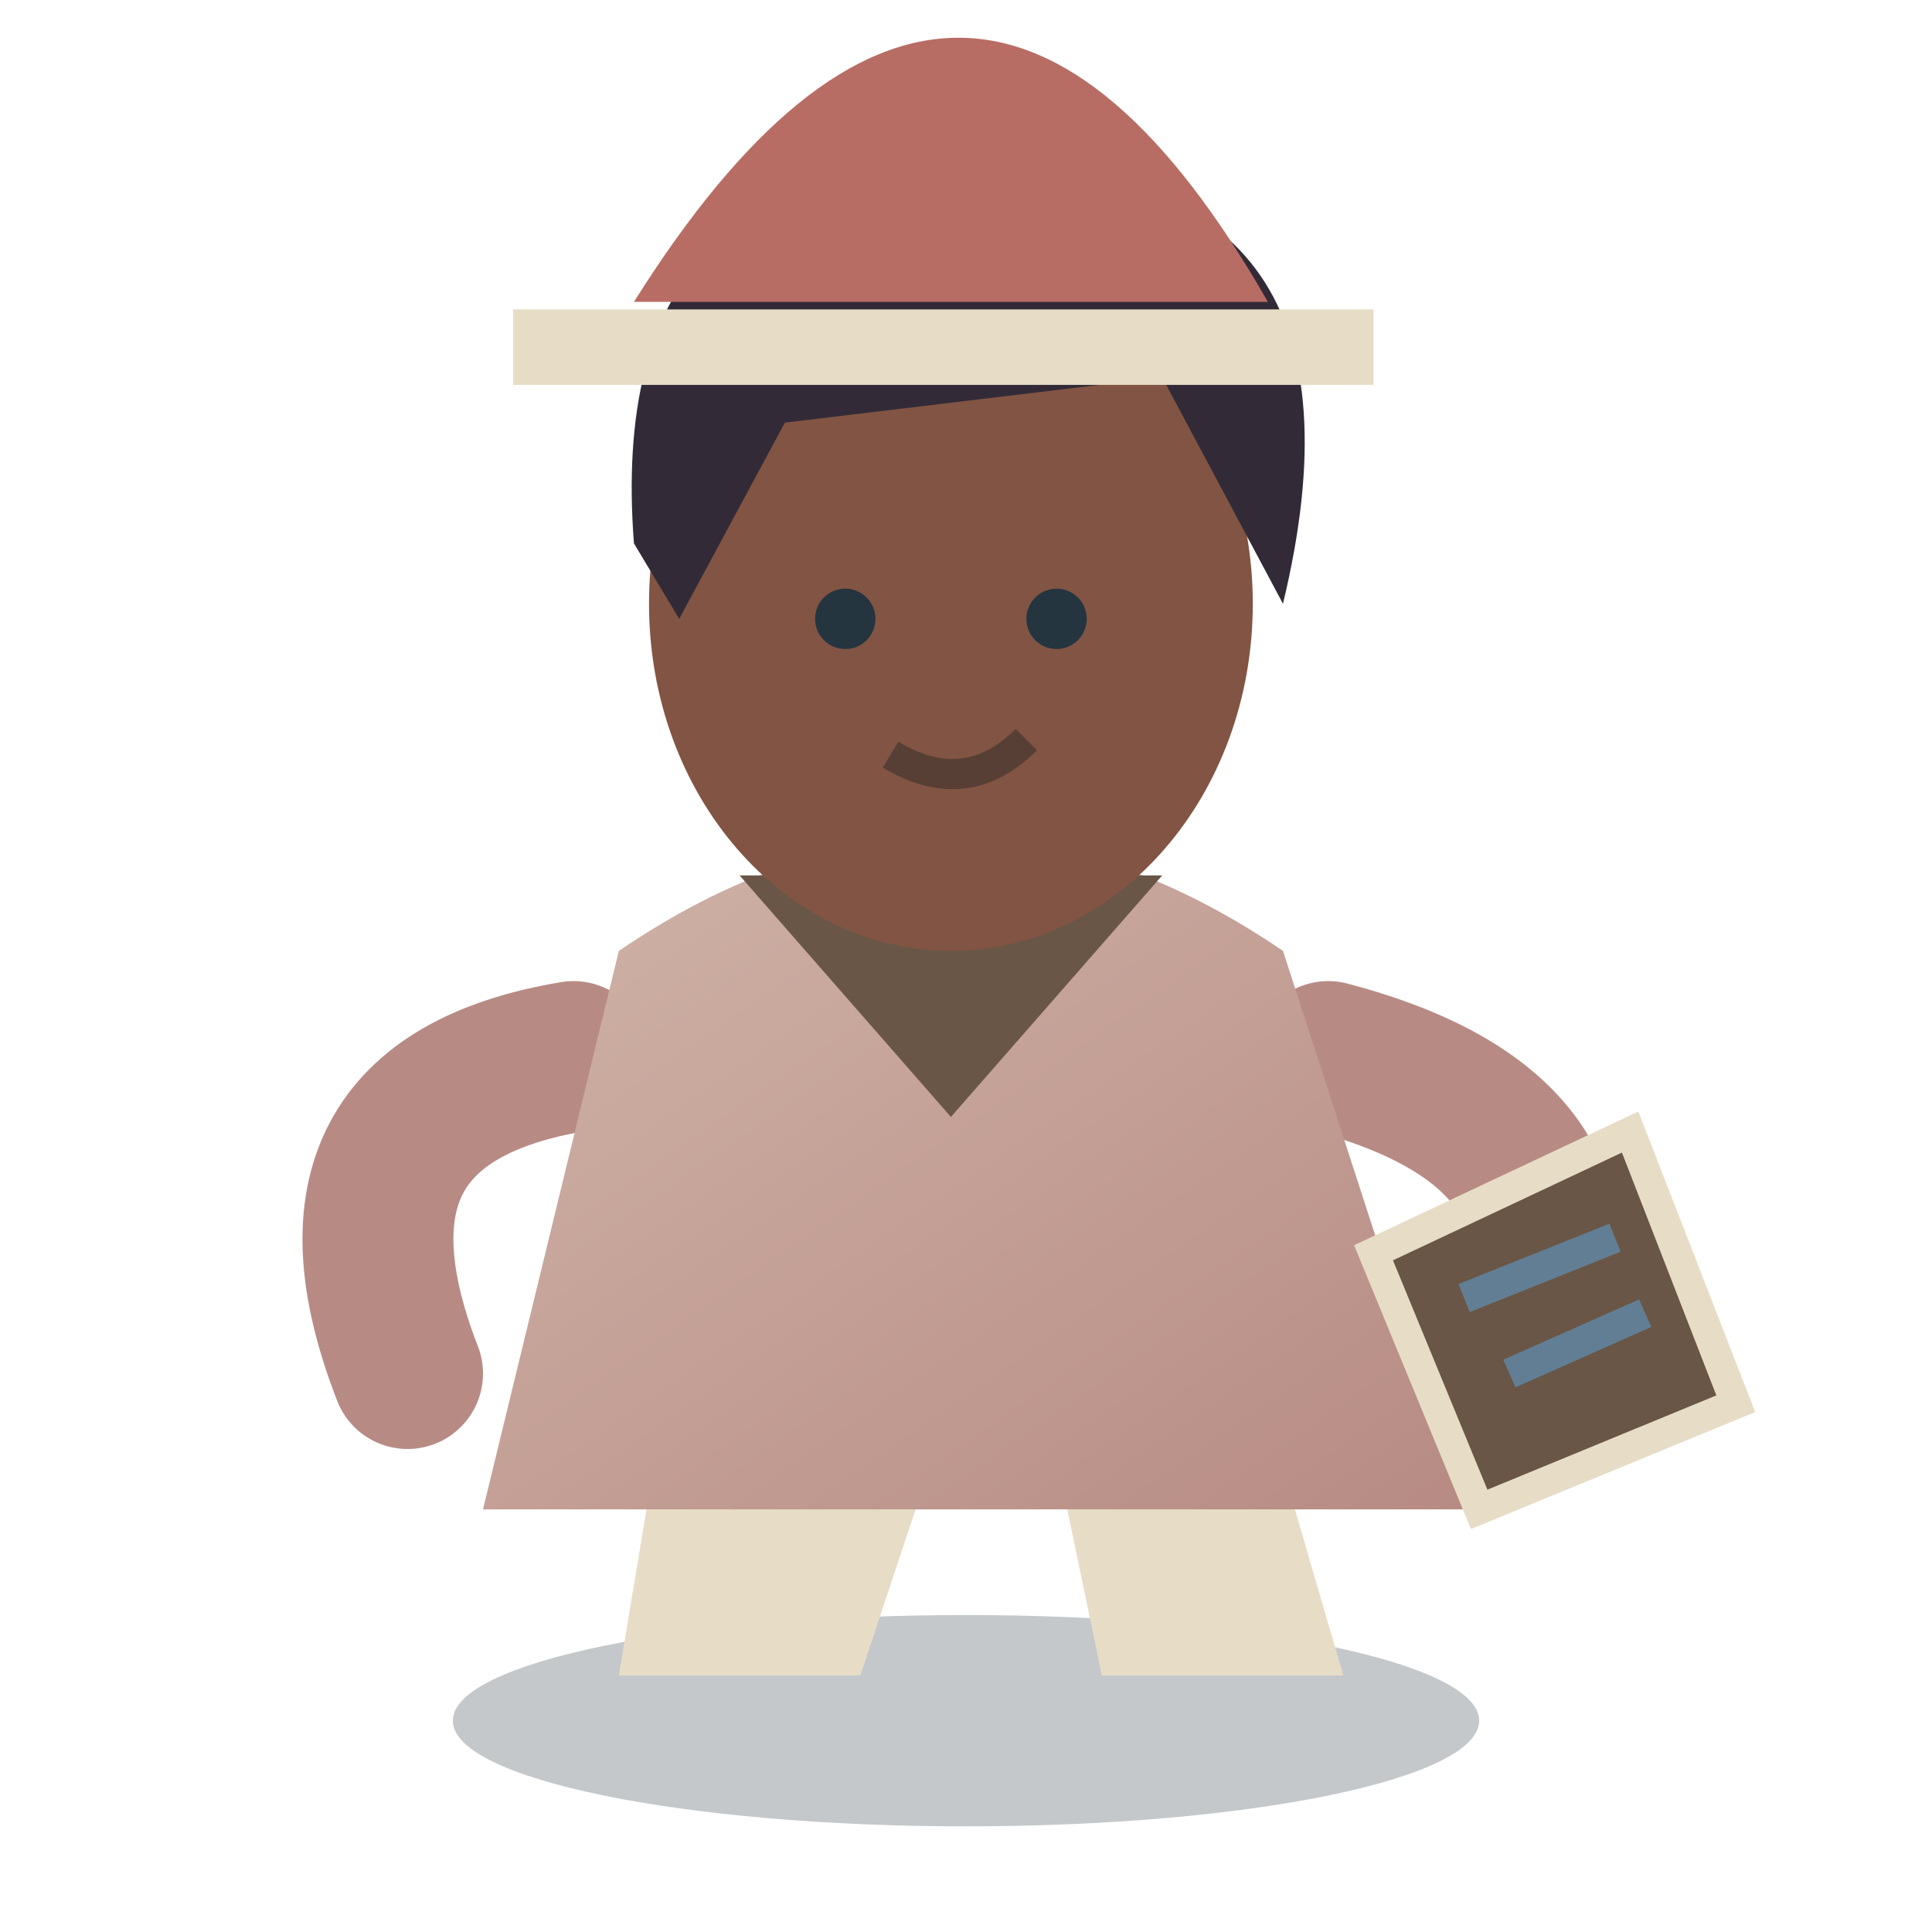
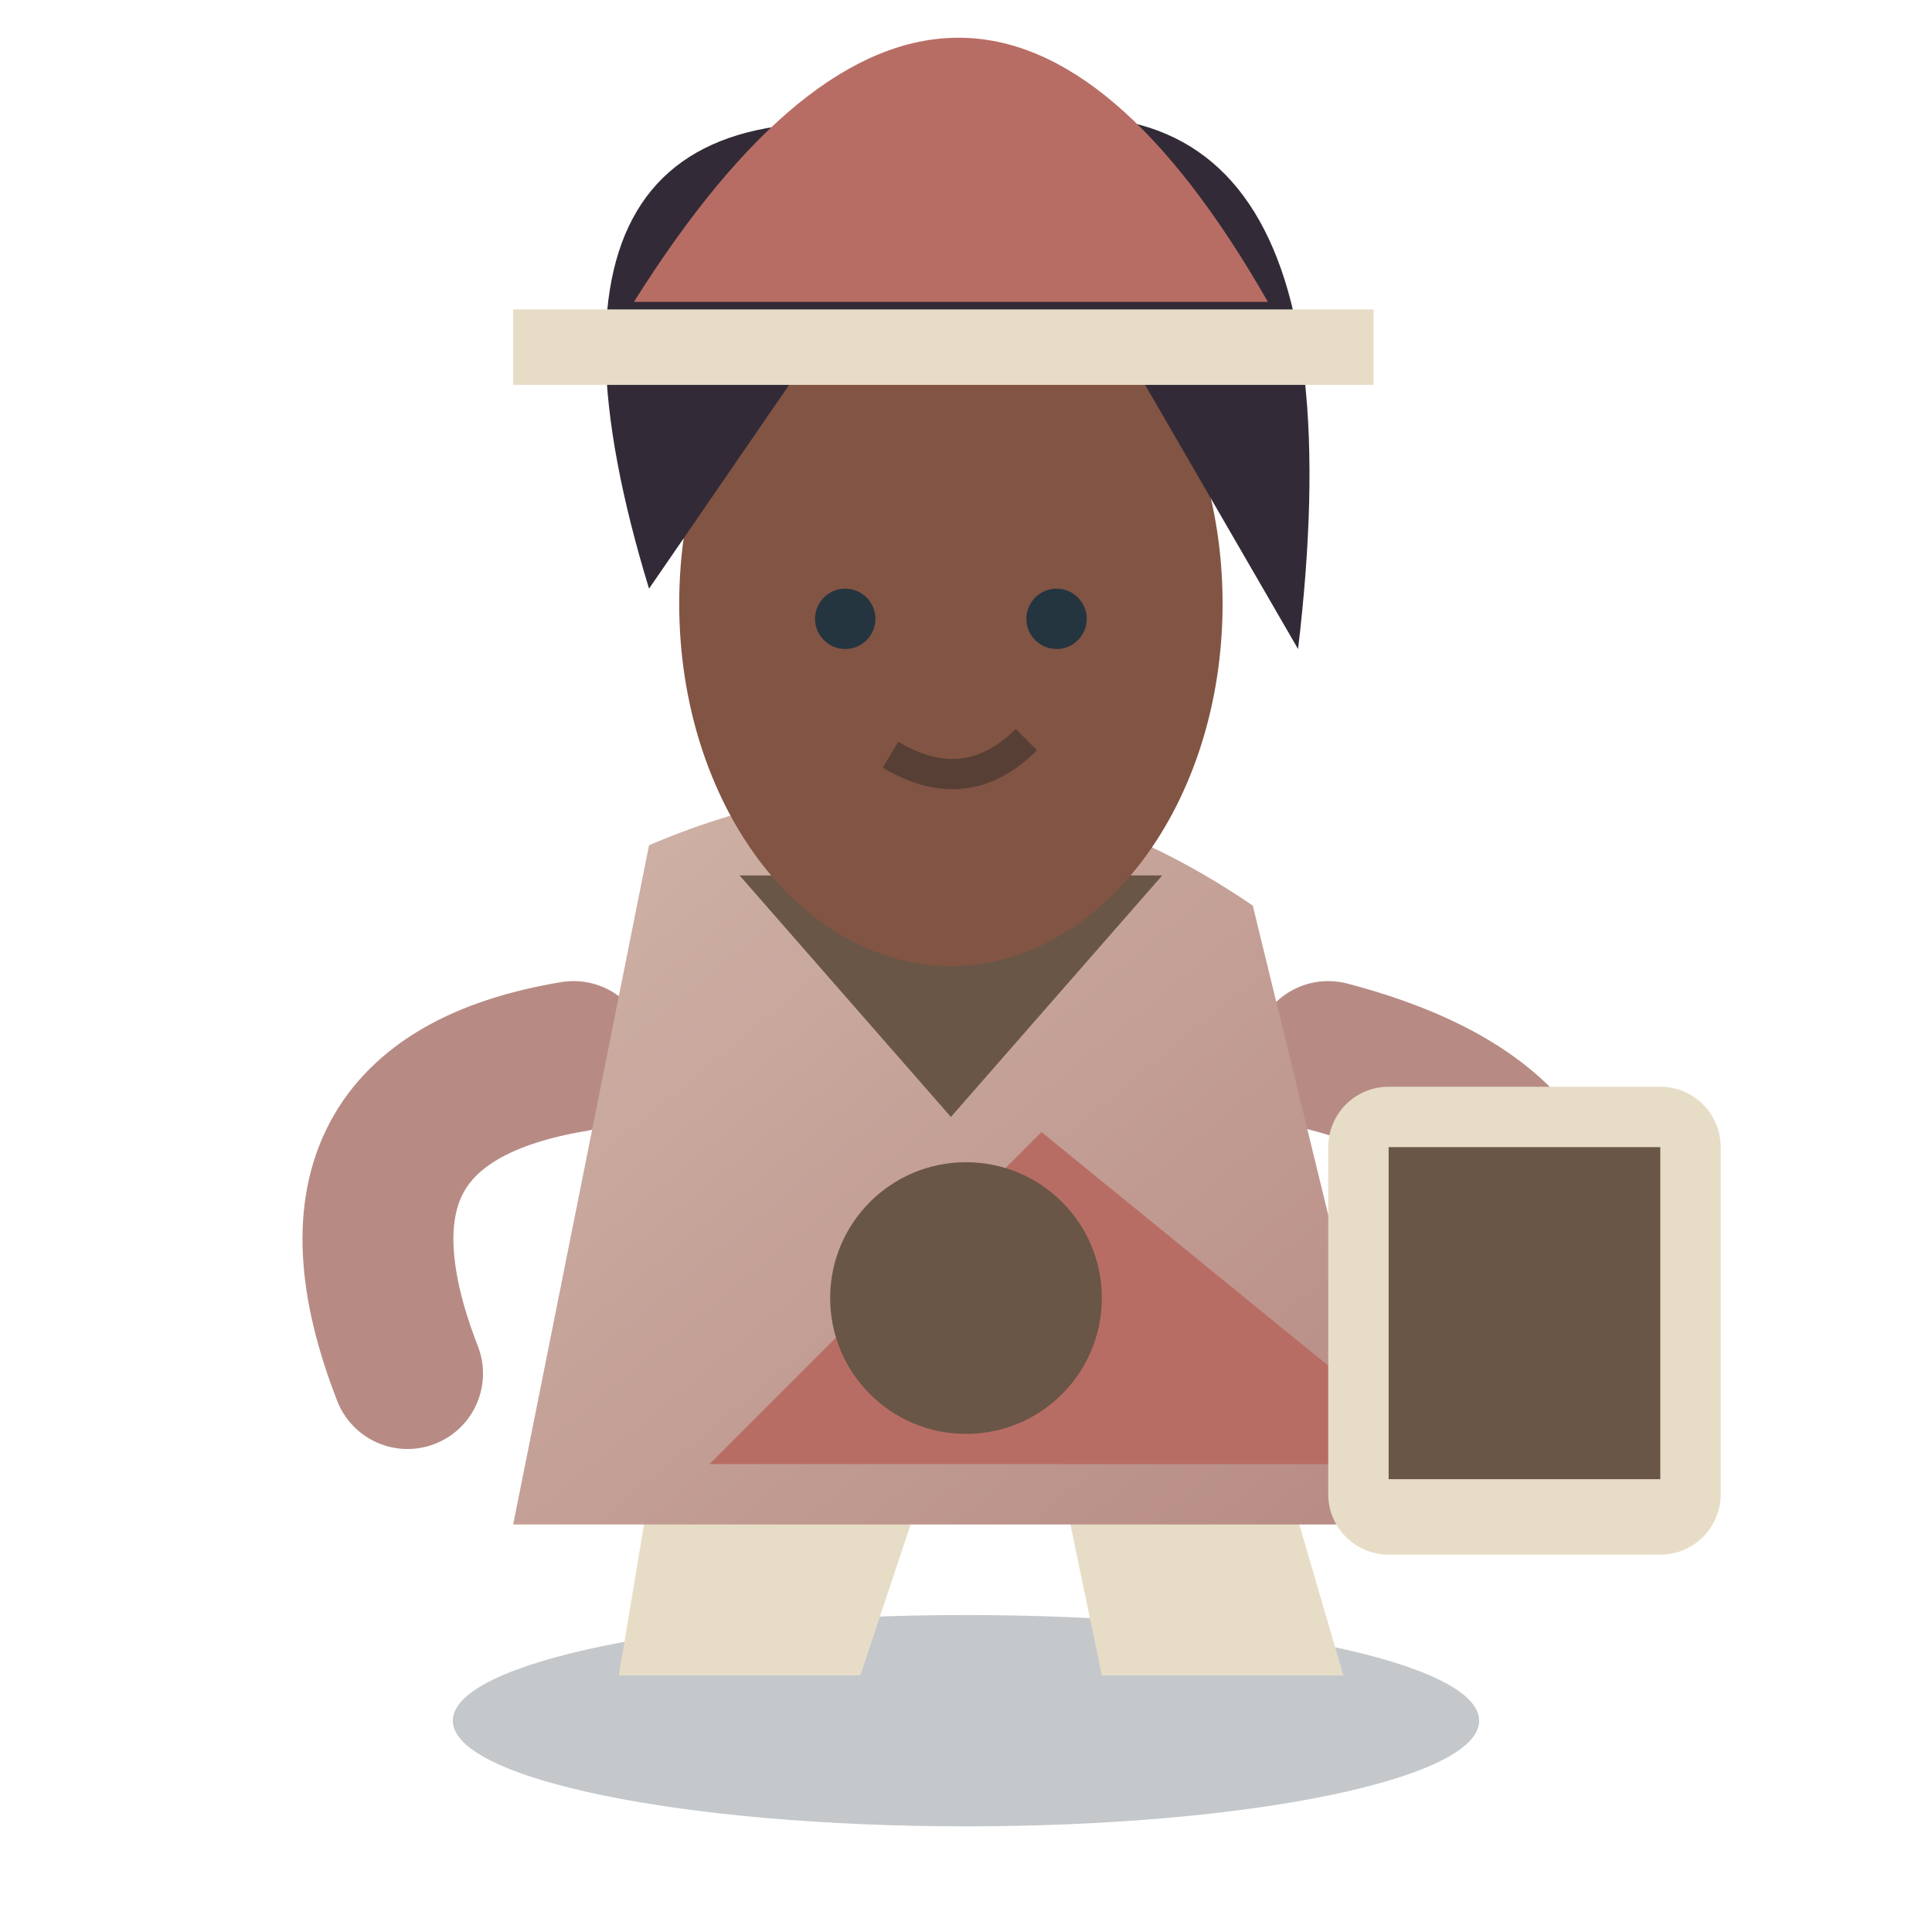
<svg xmlns="http://www.w3.org/2000/svg" width="128" height="128" viewBox="0 0 128 128">
  <defs>
    <linearGradient id="body4" x1="0" y1="0" x2="1" y2="1">
      <stop offset="0" stop-color="#d0b4a8" />
      <stop offset="1" stop-color="#b78b84" />
    </linearGradient>
  </defs>
  <ellipse cx="64" cy="114" rx="34" ry="7" fill="#091726" opacity=".24" />
  <path d="M45 87l-4 24h16l8-24M68 87l5 24h16l-7-24" fill="#E7DDC7" />
  <path d="M38 70Q20 73 27 91M88 70q19 5 13 20" stroke="#b78b84" stroke-width="10" fill="none" stroke-linecap="round" />
-   <path d="M32 100l9-37q22-15 44 0l12 37z" fill="url(#body4)" />
+   <path d="M34 101l9-45q21-9 40 4l10 41z" fill="url(#body4)" />
  <path d="M49 58l14 16 14-16" fill="#695646" />
-   <ellipse cx="63" cy="40" rx="20" ry="23" fill="#825443" />
-   <path d="M42 36q-2-26 23-25 27 0 20 29l-8-15-25 3-7 13z" fill="#322b37" />
+   <ellipse cx="63" cy="40" rx="18" ry="24" fill="#825443" />
+   <path d="M43 39q-11-36 20-30 28-8 23 34l-11-19-21-1z" fill="#322b37" />
  <circle cx="56" cy="41" r="2" fill="#243540" />
  <circle cx="70" cy="41" r="2" fill="#243540" />
  <path d="M59 50q5 3 9-1" fill="none" stroke="#573f35" stroke-width="2" />
  <path d="M42 20Q64-15 84 20z" fill="#B86D64" />
  <path d="M34 23h57" stroke="#E7DDC7" stroke-width="5" />
-   <path d="M91 83l17-8 7 18-17 7z" fill="#695646" stroke="#E7DDC7" stroke-width="2" />
-   <path d="M97 86l10-4m-7 9 9-4" stroke="#627E94" stroke-width="2" />
+   <path d="M47 97l22 -22 27 22" fill="#B86D64" />
+   <circle cx="64" cy="86" r="9" fill="#695646" />
+   <rect x="88" y="72" width="26" height="31" rx="4" fill="#E7DDC7" />
+   <rect x="92" y="76" width="18" height="22" fill="#695646" />
</svg>
